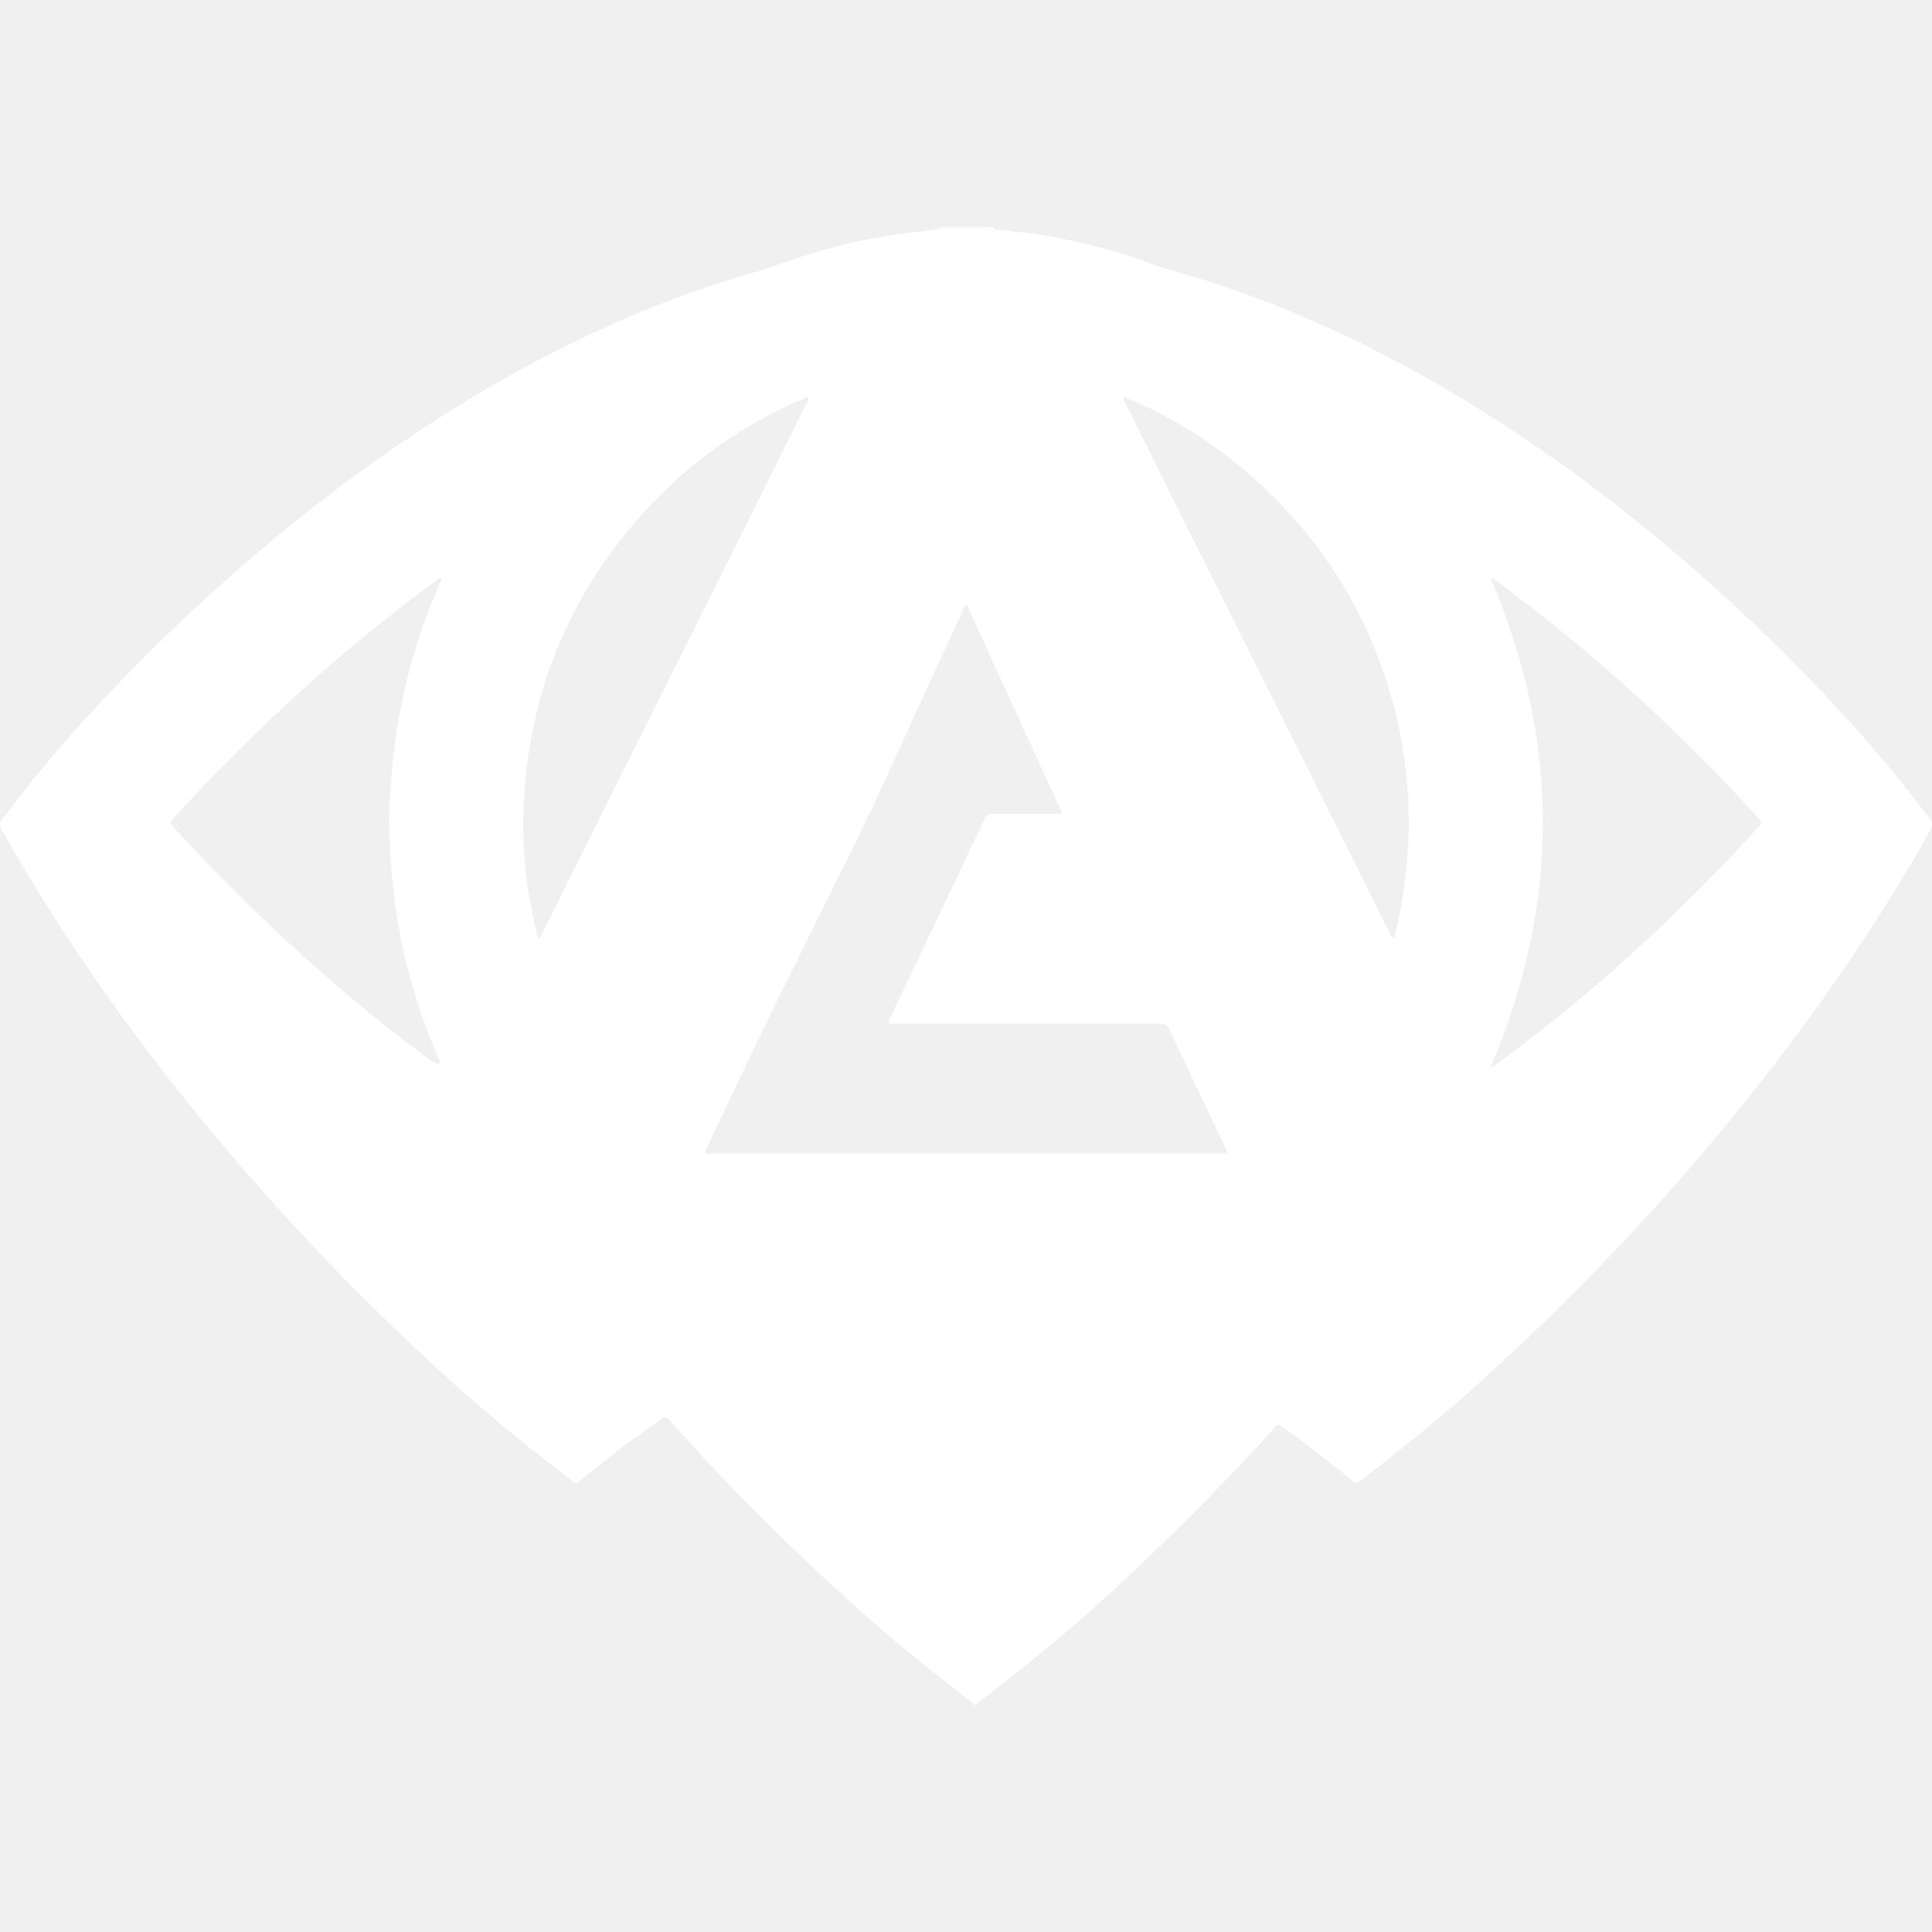
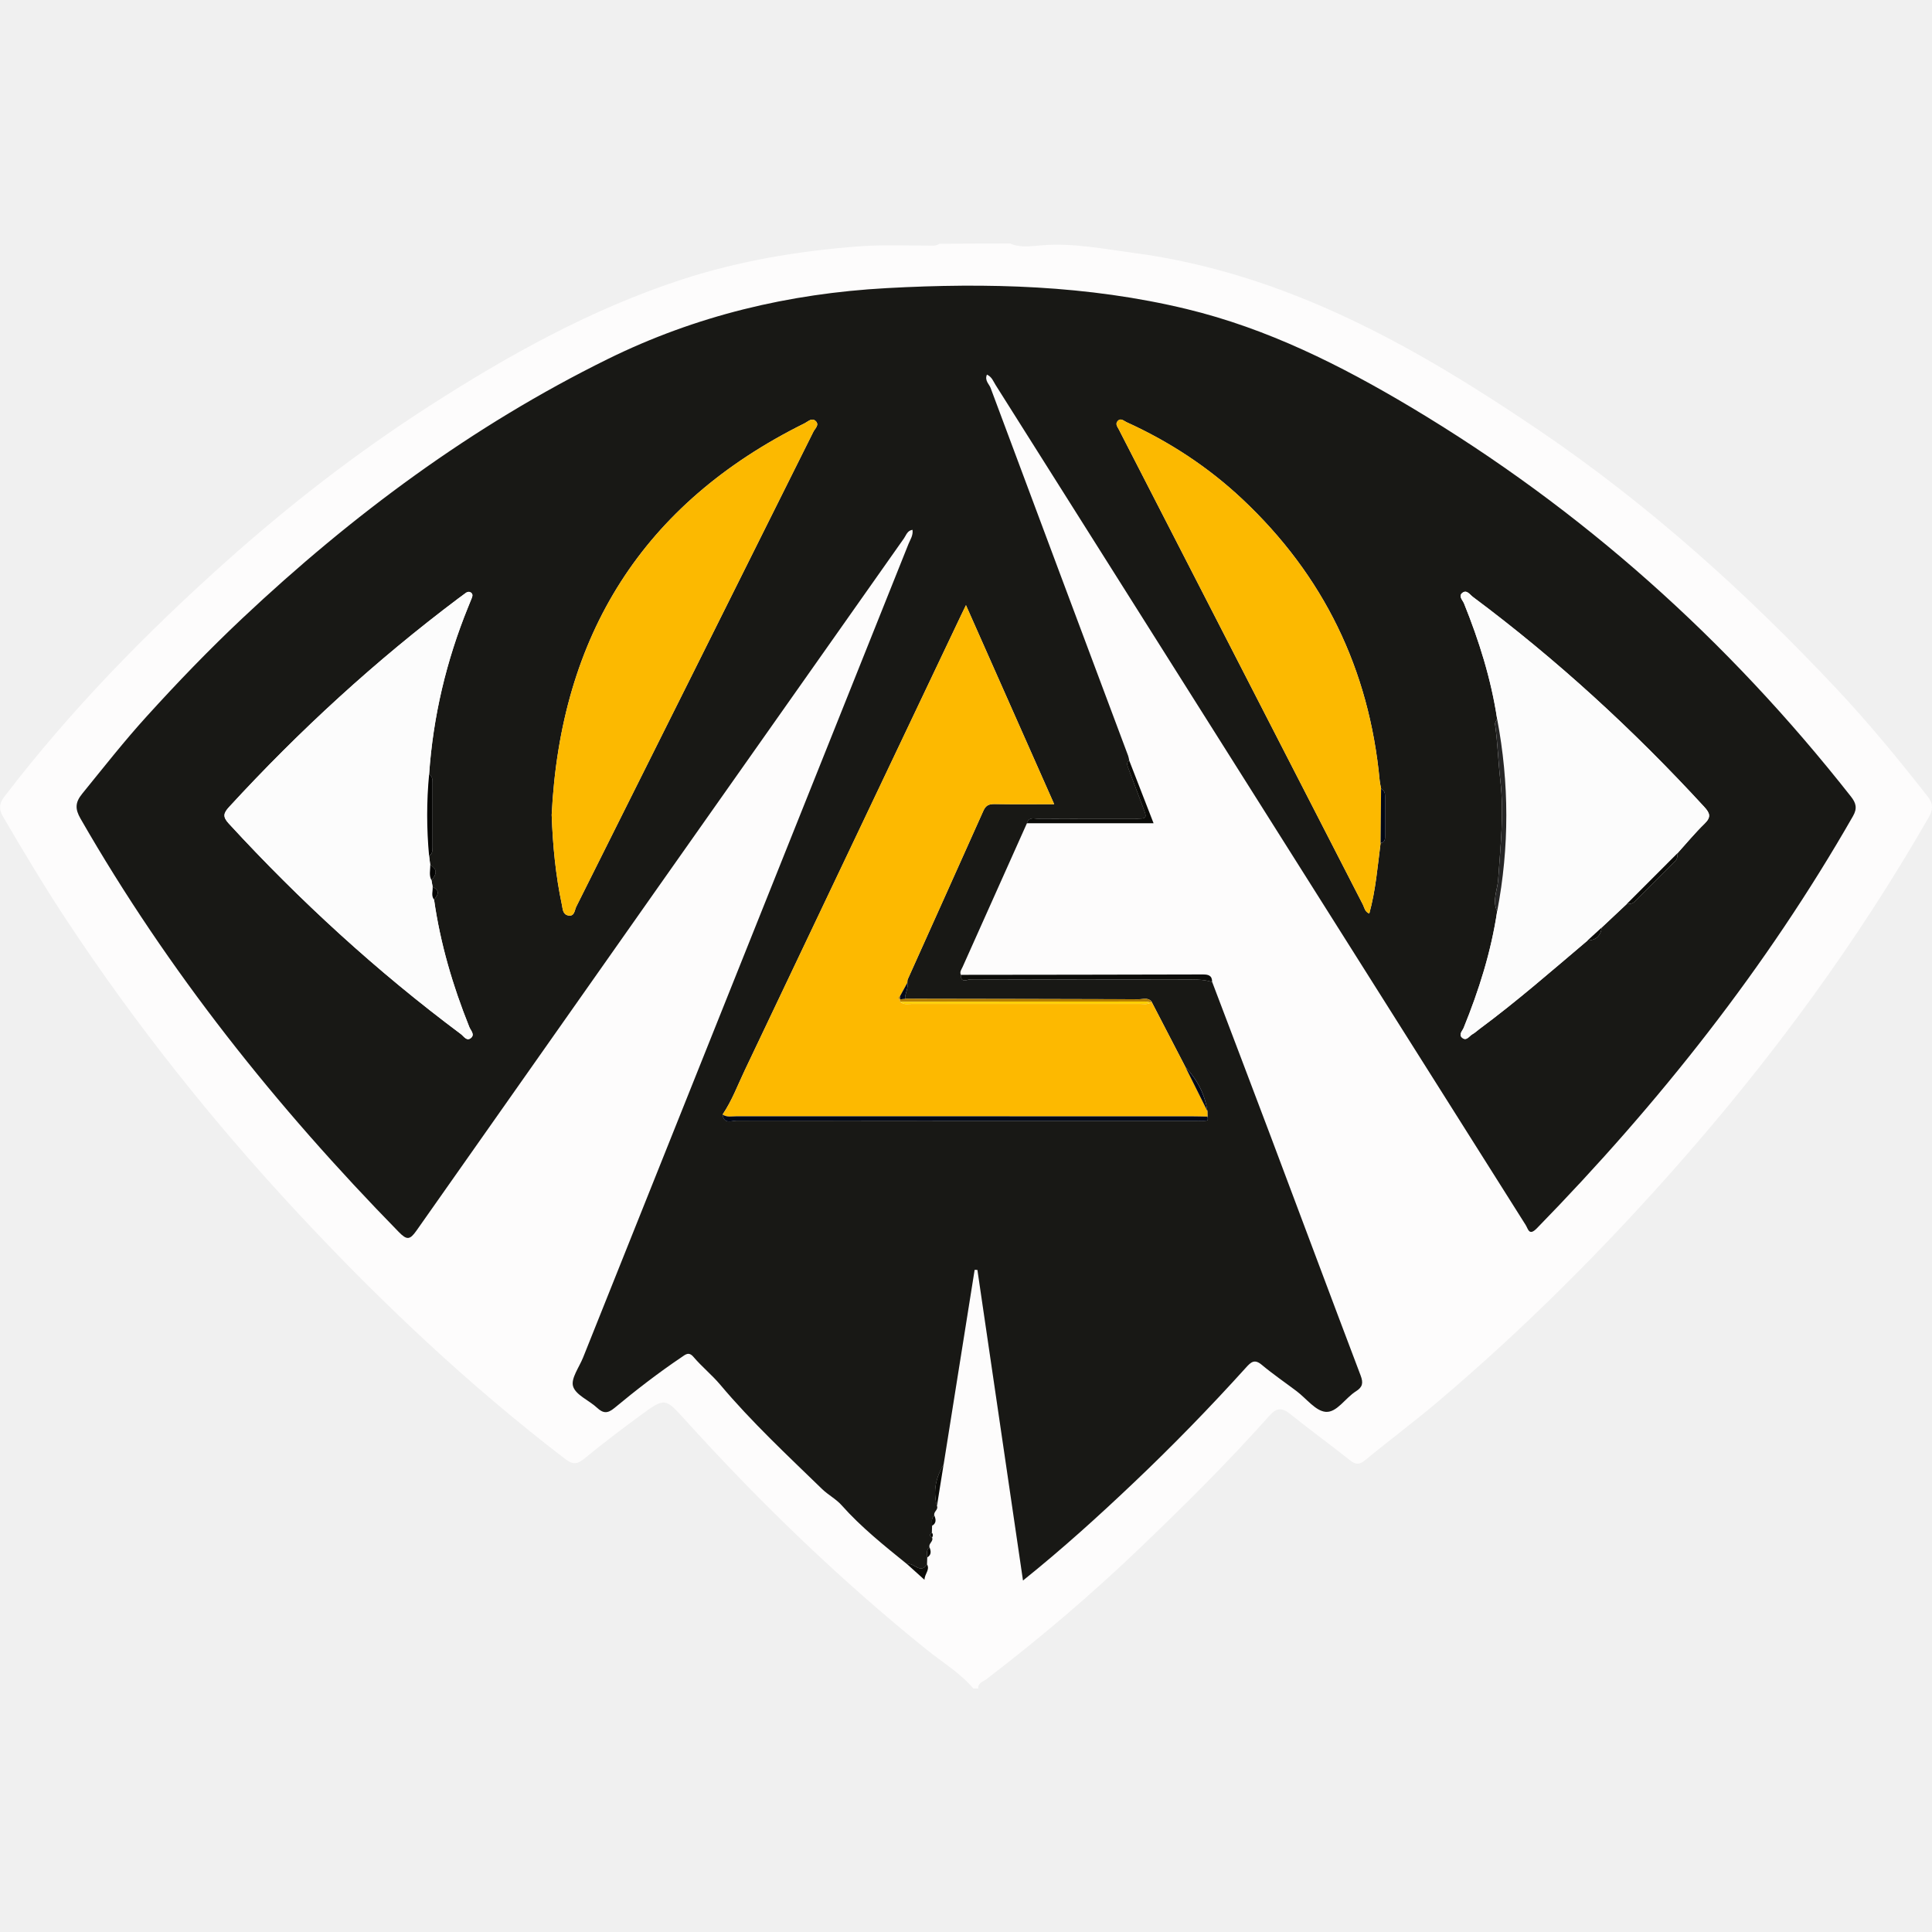
- <svg xmlns="http://www.w3.org/2000/svg" version="1.1" id="Layer_1" x="0px" y="0px" width="64px" height="64px" viewBox="0 0 64 64" enable-background="new 0 0 64 64" xml:space="preserve">
+ <svg xmlns="http://www.w3.org/2000/svg" version="1.1" id="Camada_1" x="0px" y="0px" width="64px" height="64px" viewBox="0 0 64 64" enable-background="new 0 0 64 64" xml:space="preserve">
  <g>
    <g>
-       <path fill="#FFFFFF" d="M32.348,56.475c-0.029,0-0.058,0-0.086,0c0.002-0.045-0.038-0.057-0.064-0.078    c-0.253-0.201-0.507-0.403-0.762-0.601c-0.967-0.748-1.913-1.523-2.827-2.336c-0.827-0.737-1.638-1.491-2.436-2.259    c-1.042-1.003-2.052-2.037-3.035-3.097c-0.333-0.358-0.66-0.721-0.987-1.085c-0.07-0.077-0.125-0.096-0.216-0.028    c-0.438,0.327-0.901,0.618-1.331,0.957c-0.475,0.374-0.952,0.744-1.423,1.122c-0.083,0.067-0.133,0.071-0.218,0.001    c-0.237-0.198-0.483-0.386-0.728-0.574c-2.083-1.594-4.018-3.355-5.887-5.192c-1.042-1.024-2.048-2.081-3.031-3.161    c-1.497-1.644-2.922-3.349-4.271-5.117c-1.231-1.613-2.392-3.275-3.472-4.993c-0.524-0.834-1.027-1.68-1.513-2.537    c-0.081-0.142-0.083-0.261,0.026-0.39c0.158-0.186,0.307-0.381,0.455-0.575c1.167-1.53,2.46-2.948,3.802-4.324    c1.045-1.071,2.134-2.097,3.255-3.089c1.822-1.614,3.732-3.115,5.746-4.483c1.858-1.262,3.79-2.398,5.814-3.376    c1.685-0.814,3.416-1.51,5.206-2.059c0.412-0.126,0.833-0.227,1.237-0.373c0.941-0.341,1.893-0.637,2.872-0.845    c0.584-0.124,1.172-0.222,1.764-0.293c0.299-0.036,0.602-0.046,0.894-0.128c0.592,0.003,1.183,0.005,1.775,0.008    c0.098,0.046,0.201,0.053,0.306,0.042c0.092,0.016,0.183,0.037,0.276,0.046c0.53,0.049,1.056,0.129,1.577,0.229    c1.024,0.196,2.029,0.464,3.009,0.825c0.195,0.072,0.391,0.145,0.591,0.201c1.656,0.46,3.271,1.035,4.843,1.728    c0.453,0.2,0.902,0.409,1.353,0.613c0.05,0.044,0.108,0.073,0.175,0.08c0.266,0.14,0.531,0.282,0.799,0.42    c1.831,0.942,3.583,2.014,5.272,3.189c0.377,0.262,0.753,0.525,1.13,0.788c0.033,0.05,0.079,0.081,0.134,0.102    c0.061,0.066,0.131,0.119,0.213,0.156c0.032,0.05,0.078,0.082,0.132,0.103c0.061,0.066,0.131,0.12,0.213,0.156    c0.032,0.05,0.078,0.082,0.132,0.103c0.005,0.021,0.019,0.03,0.04,0.027c0.032,0.05,0.079,0.081,0.132,0.105    c0.15,0.121,0.3,0.242,0.451,0.363c0.469,0.375,0.939,0.75,1.409,1.125c0.029,0.051,0.074,0.083,0.126,0.109    c0.036,0.046,0.075,0.088,0.132,0.109c0.032,0.053,0.079,0.088,0.134,0.114c0.049,0.057,0.099,0.111,0.169,0.143    c0.043,0.065,0.101,0.113,0.17,0.147c0.035,0.049,0.076,0.09,0.133,0.113c0.032,0.053,0.077,0.09,0.132,0.116    c0.063,0.071,0.128,0.14,0.213,0.186c0.046,0.067,0.105,0.12,0.176,0.159c0.062,0.072,0.128,0.139,0.213,0.185    c0.046,0.067,0.106,0.119,0.176,0.159c0.078,0.085,0.155,0.172,0.257,0.231c0.071,0.094,0.155,0.173,0.254,0.237    c0.083,0.084,0.156,0.178,0.26,0.239c0.125,0.132,0.248,0.265,0.395,0.373c0.185,0.178,0.351,0.376,0.556,0.532    c0.432,0.433,0.865,0.866,1.297,1.299c0.158,0.203,0.355,0.37,0.532,0.555c0.095,0.132,0.214,0.241,0.332,0.351    c0.059,0.101,0.148,0.175,0.231,0.254c0.066,0.102,0.151,0.187,0.245,0.263c0.06,0.099,0.144,0.178,0.228,0.255    c0.03,0.059,0.074,0.107,0.129,0.143c0.047,0.082,0.112,0.149,0.185,0.209c0.049,0.085,0.113,0.156,0.191,0.215    c0.022,0.056,0.064,0.095,0.11,0.13c0.037,0.068,0.084,0.128,0.149,0.172c0.018,0.054,0.057,0.091,0.101,0.123    c0.039,0.072,0.091,0.132,0.157,0.18c0.009,0.041,0.036,0.067,0.072,0.085c0.033,0.07,0.08,0.13,0.143,0.176    c0.006,0.036,0.029,0.059,0.059,0.077c0.025,0.056,0.064,0.101,0.115,0.135c0.007,0.041,0.035,0.066,0.068,0.088    c0.022,0.054,0.053,0.101,0.104,0.132c0.006,0.036,0.029,0.059,0.058,0.077c0.025,0.057,0.063,0.103,0.115,0.138    c0.049,0.098,0.12,0.181,0.198,0.257c0.023,0.053,0.053,0.1,0.105,0.13c0.12,0.197,0.274,0.368,0.416,0.548    c0.087,0.111,0.09,0.222,0.038,0.342c-0.026,0.059-0.062,0.113-0.094,0.17c-0.623,1.101-1.282,2.181-1.973,3.241    c-1.305,2.001-2.716,3.926-4.216,5.785c-1.622,2.011-3.346,3.931-5.153,5.778c-0.478,0.488-0.963,0.969-1.457,1.442    c-0.638,0.613-1.285,1.215-1.937,1.813c-1.305,1.197-2.696,2.29-4.086,3.384c-0.075,0.059-0.131,0.077-0.204,0.009    c-0.037-0.034-0.079-0.063-0.118-0.094c-0.751-0.579-1.479-1.191-2.269-1.719c-0.131-0.088-0.129-0.091-0.226,0.014    c-0.582,0.637-1.167,1.271-1.767,1.891c-1.231,1.271-2.495,2.508-3.802,3.701c-1.334,1.218-2.736,2.354-4.166,3.457    C32.443,56.373,32.377,56.405,32.348,56.475z M40.66,38.207c-0.066-0.207-0.163-0.381-0.247-0.56    c-0.558-1.182-1.123-2.361-1.676-3.546c-0.07-0.149-0.153-0.193-0.31-0.193c-2.942,0.004-5.884,0.003-8.827,0.002    c-0.053,0-0.113,0.023-0.161-0.024c-0.004-0.072,0.032-0.127,0.059-0.184c0.35-0.74,0.702-1.48,1.053-2.22    c0.687-1.447,1.378-2.893,2.057-4.344c0.067-0.144,0.146-0.183,0.292-0.182c0.676,0.006,1.352,0.004,2.029,0.002    c0.076,0,0.156,0.02,0.252-0.035c-1.051-2.294-2.102-4.587-3.158-6.892c-0.092,0.063-0.11,0.151-0.145,0.226    c-0.579,1.26-1.155,2.521-1.734,3.781c-0.639,1.391-1.263,2.788-1.945,4.158c-0.717,1.441-1.422,2.888-2.145,4.326    c-0.92,1.83-1.772,3.692-2.658,5.538c-0.021,0.044-0.055,0.086-0.025,0.147C29.126,38.207,34.884,38.207,40.66,38.207z     M49.375,35.359c0.1-0.014,0.15-0.068,0.206-0.109c0.967-0.712,1.912-1.453,2.832-2.224c1.578-1.322,3.074-2.732,4.51-4.206    c0.452-0.463,0.886-0.944,1.325-1.418c0.137-0.148,0.137-0.154,0.008-0.294c-0.44-0.474-0.873-0.955-1.327-1.417    c-0.882-0.898-1.776-1.783-2.708-2.63c-1.497-1.36-3.053-2.646-4.685-3.841c-0.042-0.031-0.081-0.075-0.156-0.063    C51.687,24.558,51.684,29.948,49.375,35.359z M14.569,35.253c0.02-0.067-0.007-0.104-0.023-0.142    c-0.783-1.797-1.292-3.667-1.516-5.616c-0.068-0.593-0.1-1.189-0.129-1.784c-0.021-0.429-0.008-0.861,0.019-1.292    c0.044-0.711,0.098-1.419,0.205-2.123c0.121-0.797,0.288-1.583,0.506-2.358c0.251-0.894,0.565-1.765,0.938-2.615    c0.024-0.054,0.068-0.106,0.033-0.172c-0.023,0.006-0.039,0.007-0.05,0.014c-0.048,0.032-0.096,0.064-0.142,0.098    c-2.184,1.602-4.234,3.362-6.168,5.257c-0.55,0.539-1.096,1.081-1.622,1.643c-0.3,0.32-0.594,0.645-0.894,0.965    c-0.076,0.081-0.099,0.154-0.006,0.236c0.027,0.024,0.047,0.054,0.072,0.081c1.063,1.163,2.167,2.285,3.315,3.365    c1.169,1.1,2.379,2.151,3.634,3.15c0.455,0.363,0.921,0.714,1.384,1.066C14.255,35.125,14.386,35.228,14.569,35.253z     M17.829,31.086c0.104-0.053,0.118-0.136,0.151-0.203c0.384-0.772,0.765-1.546,1.15-2.317c1.593-3.19,3.189-6.378,4.782-9.568    c0.938-1.878,1.872-3.757,2.806-5.636c0.03-0.059,0.091-0.116,0.045-0.217c-2.092,0.873-3.905,2.14-5.422,3.813    c-2.457,2.71-3.788,5.902-3.988,9.555C17.269,28.056,17.433,29.578,17.829,31.086z M37.223,13.14    c-0.016,0.103,0.028,0.154,0.055,0.209c0.495,0.998,0.988,1.996,1.486,2.993c2.004,4.01,4.01,8.019,6.013,12.029    c0.421,0.842,0.836,1.687,1.255,2.529c0.032,0.064,0.046,0.15,0.153,0.183c0.654-2.656,0.655-5.293-0.075-7.917    c-0.806-2.895-2.352-5.337-4.592-7.337C40.247,14.693,38.821,13.795,37.223,13.14z" />
-       <path fill="#FFFFFF" d="M31.13,7.562c0.001-0.013,0.004-0.025,0.009-0.037c0.59,0,1.18,0,1.77,0    c-0.001,0.015-0.003,0.03-0.004,0.045C32.314,7.567,31.722,7.565,31.13,7.562z" />
+       <path fill="#FDFCFC" d="M33.458,8.065c0.349,0.154,0.72,0.086,1.071,0.059c1.03-0.079,2.031,0.122,3.039,0.256    c5.028,0.672,9.303,3.087,13.404,5.867c3.63,2.461,6.872,5.38,9.87,8.574c1.067,1.137,2.057,2.34,3.018,3.568    c0.187,0.239,0.177,0.433,0.029,0.69c-2.354,4.103-5.133,7.897-8.255,11.447c-2.489,2.83-5.147,5.49-8.024,7.925    c-0.779,0.659-1.599,1.268-2.386,1.918c-0.2,0.165-0.324,0.148-0.514-0.003c-0.652-0.518-1.325-1.008-1.975-1.529    c-0.276-0.221-0.449-0.204-0.691,0.068c-1.378,1.547-2.849,3.004-4.346,4.435c-1.594,1.523-3.273,2.948-5.025,4.288    c-0.105,0.081-0.28,0.116-0.268,0.305c-0.054,0-0.108,0-0.161,0c-0.446-0.52-1.033-0.872-1.558-1.295    c-2.863-2.308-5.499-4.854-7.966-7.576c-0.688-0.759-0.682-0.779-1.505-0.176c-0.628,0.46-1.248,0.932-1.85,1.426    c-0.238,0.195-0.385,0.217-0.645,0.017c-3.199-2.452-6.116-5.206-8.859-8.152c-2.807-3.015-5.361-6.227-7.634-9.663    c-0.748-1.131-1.444-2.294-2.128-3.464c-0.145-0.247-0.127-0.433,0.043-0.655c2.171-2.84,4.656-5.386,7.315-7.765    c2.115-1.893,4.354-3.629,6.742-5.165c2.637-1.697,5.368-3.216,8.363-4.197c1.908-0.625,3.873-0.952,5.874-1.106    c0.767-0.059,1.527-0.024,2.29-0.028c0.132-0.001,0.27,0.033,0.389-0.059C31.896,8.072,32.677,8.069,33.458,8.065z M30.876,50.932    c0.036-0.056,0.037-0.11-0.007-0.162c0.003-0.076,0.005-0.152,0.008-0.229c0.145-0.086,0.13-0.207,0.074-0.337    c-0.04-0.126,0.142-0.192,0.087-0.321c0.073-0.458,0.146-0.915,0.22-1.373c0.342-2.149,0.685-4.298,1.027-6.447    c0.031,0.001,0.061,0.002,0.092,0.003c0.501,3.412,1.002,6.824,1.51,10.288c1.313-1.052,2.503-2.134,3.671-3.242    c1.289-1.223,2.527-2.495,3.717-3.813c0.162-0.18,0.28-0.291,0.519-0.092c0.371,0.309,0.771,0.584,1.157,0.875    c0.322,0.242,0.628,0.659,0.965,0.685c0.369,0.029,0.65-0.462,1.001-0.681c0.222-0.138,0.247-0.278,0.154-0.524    c-1-2.636-1.984-5.277-2.977-7.916c-0.643-1.708-1.293-3.412-1.94-5.118c0.001-0.218-0.125-0.25-0.316-0.249    c-2.67,0.008-5.34,0.01-8.009,0.013c-0.048-0.102,0.02-0.18,0.057-0.262c0.71-1.587,1.421-3.174,2.131-4.761    c1.382,0,2.763,0,4.198,0c-0.288-0.742-0.549-1.413-0.809-2.083c-0.012-0.051-0.018-0.105-0.036-0.154    c-1.519-4.06-3.041-8.12-4.555-12.182c-0.049-0.131-0.207-0.244-0.122-0.443c0.166,0.076,0.212,0.224,0.287,0.343    c2.687,4.256,5.373,8.514,8.059,12.771c3.166,5.018,6.332,10.036,9.499,15.053c0.089,0.14,0.113,0.379,0.374,0.111    c4.035-4.134,7.597-8.629,10.471-13.653c0.147-0.257,0.102-0.431-0.069-0.648c-4.076-5.182-8.908-9.513-14.571-12.894    c-2.336-1.394-4.759-2.61-7.435-3.255c-3.279-0.791-6.598-0.876-9.943-0.692c-3.233,0.178-6.314,0.912-9.231,2.349    c-4.497,2.215-8.466,5.164-12.103,8.586c-1.102,1.036-2.149,2.125-3.166,3.245c-0.751,0.827-1.439,1.705-2.143,2.57    c-0.236,0.29-0.236,0.506-0.055,0.822c2.894,5.045,6.486,9.55,10.546,13.697c0.265,0.27,0.365,0.262,0.583-0.048    c5.375-7.649,10.76-15.29,16.147-22.93c0.073-0.104,0.11-0.261,0.285-0.285c0.026,0.187-0.075,0.324-0.133,0.469    c-3.592,8.984-7.186,17.966-10.779,26.949c-0.129,0.322-0.412,0.698-0.331,0.957c0.09,0.289,0.527,0.461,0.791,0.706    c0.204,0.19,0.35,0.198,0.576,0.011c0.714-0.591,1.447-1.16,2.217-1.679c0.136-0.092,0.245-0.2,0.404-0.014    c0.276,0.323,0.615,0.597,0.884,0.918c1.041,1.238,2.22,2.336,3.377,3.459c0.2,0.194,0.461,0.329,0.645,0.535    c0.651,0.734,1.414,1.341,2.172,1.955c0.18,0.162,0.361,0.325,0.574,0.517c0.003-0.206,0.189-0.328,0.083-0.513    c0.003-0.076,0.005-0.153,0.008-0.229c0.144-0.086,0.127-0.207,0.074-0.337C30.751,51.129,30.93,51.062,30.876,50.932z" />
+       <path fill="#181815" d="M31.038,49.884c0.055,0.13-0.127,0.196-0.087,0.321c-0.118,0.092-0.07,0.22-0.074,0.337    c-0.003,0.076-0.005,0.152-0.008,0.229c-0.084,0.058-0.076,0.111,0.007,0.162c0.054,0.129-0.125,0.196-0.086,0.322    c-0.118,0.092-0.07,0.22-0.074,0.337c-0.003,0.076-0.005,0.153-0.008,0.229c-0.221,0.345-0.437-0.077-0.657-0.004    c-0.757-0.614-1.52-1.221-2.172-1.955c-0.183-0.206-0.445-0.341-0.645-0.535c-1.156-1.122-2.336-2.221-3.377-3.459    c-0.27-0.32-0.608-0.594-0.884-0.918c-0.159-0.187-0.268-0.078-0.404,0.014c-0.77,0.519-1.503,1.087-2.217,1.679    c-0.226,0.187-0.372,0.179-0.576-0.011c-0.264-0.246-0.701-0.418-0.791-0.706c-0.081-0.259,0.202-0.635,0.331-0.957    c3.593-8.983,7.187-17.966,10.779-26.949c0.058-0.145,0.159-0.281,0.133-0.469c-0.175,0.024-0.211,0.182-0.285,0.285    c-5.387,7.64-10.772,15.282-16.147,22.93c-0.218,0.31-0.318,0.318-0.583,0.048c-4.06-4.147-7.652-8.652-10.546-13.697    c-0.181-0.316-0.181-0.532,0.055-0.822c0.704-0.866,1.392-1.744,2.143-2.57c1.016-1.12,2.064-2.208,3.166-3.245    c3.637-3.422,7.606-6.37,12.103-8.586c2.917-1.437,5.998-2.171,9.231-2.349c3.344-0.184,6.663-0.099,9.943,0.692    c2.676,0.646,5.099,1.861,7.435,3.255c5.664,3.381,10.496,7.712,14.571,12.894c0.171,0.217,0.216,0.391,0.069,0.648    c-2.874,5.025-6.436,9.519-10.471,13.653c-0.261,0.268-0.286,0.029-0.374-0.111c-3.167-5.017-6.333-10.035-9.499-15.053    c-2.686-4.257-5.372-8.515-8.059-12.771c-0.075-0.119-0.121-0.267-0.287-0.343c-0.084,0.199,0.074,0.312,0.122,0.443    c1.514,4.062,3.035,8.122,4.555,12.182c0.018,0.049,0.025,0.102,0.036,0.154c-0.097,0.073-0.067,0.157-0.031,0.251    c0.162,0.425,0.317,0.852,0.48,1.276c0.155,0.405,0.158,0.406-0.292,0.407c-1.046,0.001-2.093-0.003-3.139,0.004    c-0.144,0.001-0.337-0.085-0.406,0.145c-0.711,1.587-1.421,3.174-2.131,4.761c-0.037,0.082-0.104,0.161-0.057,0.262    c-0.005,0.289,0.22,0.148,0.325,0.148c2.442,0.01,4.885,0.009,7.327,0.005c0.23,0,0.454,0.014,0.673,0.083    c0.647,1.706,1.297,3.411,1.94,5.118c0.993,2.638,1.977,5.28,2.977,7.916c0.093,0.246,0.068,0.385-0.154,0.524    c-0.351,0.219-0.632,0.71-1.001,0.681c-0.337-0.026-0.643-0.443-0.965-0.685c-0.386-0.291-0.786-0.565-1.157-0.875    c-0.239-0.199-0.356-0.088-0.519,0.092c-1.191,1.318-2.429,2.59-3.717,3.813c-1.167,1.108-2.358,2.189-3.671,3.242    c-0.509-3.464-1.009-6.876-1.51-10.288c-0.031-0.001-0.061-0.002-0.092-0.003c-0.342,2.149-0.685,4.298-1.027,6.447    C31.006,48.94,30.9,49.392,31.038,49.884z M29.983,33.085c-0.01-0.181,0.117-0.342,0.073-0.528    c0.004-0.039-0.001-0.083,0.015-0.118c0.835-1.861,1.674-3.721,2.506-5.584c0.079-0.177,0.186-0.223,0.371-0.22    c0.641,0.011,1.282,0.004,1.973,0.004c-0.979-2.209-1.937-4.371-2.922-6.592c-0.073,0.149-0.113,0.23-0.152,0.312    c-2.391,5.031-4.78,10.064-7.175,15.093c-0.235,0.493-0.425,1.01-0.735,1.467c0.04,0.335,0.303,0.204,0.472,0.204    c5.079,0.007,10.159,0.006,15.238,0.005c0.107,0,0.217,0.01,0.322-0.007c0.066-0.011,0.043-0.082,0.031-0.133    c-0.001-0.061-0.002-0.123-0.003-0.184c-0.086-0.561-0.336-1.041-0.724-1.45c-0.378-0.73-0.756-1.459-1.135-2.189    c-0.122-0.129-0.279-0.063-0.418-0.064C35.14,33.093,32.561,33.09,29.983,33.085z M45.75,26.125    c-0.016-0.091-0.038-0.182-0.047-0.274c-0.344-3.675-1.854-6.782-4.543-9.311c-1.135-1.068-2.425-1.911-3.844-2.556    c-0.087-0.04-0.188-0.149-0.29-0.039c-0.095,0.103-0.003,0.199,0.043,0.292c0.024,0.048,0.048,0.096,0.073,0.144    c2.668,5.196,5.336,10.392,8.006,15.587c0.051,0.099,0.06,0.234,0.212,0.295c0.211-0.772,0.274-1.557,0.374-2.335    c0.144-0.023,0.15-0.13,0.149-0.242c-0.001-0.43-0.001-0.86,0-1.29C45.884,26.282,45.863,26.181,45.75,26.125z M52.587,31.158    c0.28-0.01,0.438-0.152,0.471-0.432c0.276-0.259,0.551-0.518,0.827-0.777c0.093-0.005,0.187-0.004,0.26-0.077    c0.45-0.45,0.901-0.901,1.351-1.351c0.073-0.073,0.072-0.167,0.076-0.26c0.297-0.328,0.58-0.671,0.896-0.979    c0.218-0.212,0.182-0.342-0.011-0.552c-2.344-2.552-4.887-4.884-7.665-6.957c-0.099-0.074-0.198-0.242-0.341-0.141    c-0.155,0.111,0.002,0.248,0.046,0.356c0.499,1.237,0.897,2.502,1.097,3.824c-0.024,0.06-0.076,0.124-0.069,0.179    c0.088,0.621,0.105,1.25,0.176,1.87c0.126,1.101,0.001,2.183-0.072,3.274c-0.023,0.346-0.207,0.698-0.034,1.052    c-0.2,1.336-0.603,2.613-1.11,3.861c-0.04,0.099-0.175,0.22-0.051,0.326c0.146,0.125,0.235-0.056,0.342-0.115    c0.082-0.045,0.15-0.112,0.226-0.168C50.244,33.173,51.407,32.156,52.587,31.158z M14.214,28.348    c0.114-0.063,0.113-0.172,0.113-0.28c0-0.711,0-1.422,0-2.133c0-0.108,0.002-0.218-0.113-0.28c0.131-1.919,0.57-3.767,1.294-5.548    c0.035-0.087,0.071-0.174,0.106-0.261c0.03-0.076,0.068-0.161-0.017-0.218c-0.079-0.052-0.151-0.002-0.217,0.05    c-0.063,0.05-0.13,0.095-0.194,0.143c-2.749,2.065-5.271,4.379-7.596,6.91c-0.192,0.209-0.218,0.327-0.011,0.552    c2.352,2.558,4.903,4.895,7.689,6.974c0.095,0.071,0.192,0.249,0.335,0.126c0.133-0.115-0.011-0.247-0.057-0.362    c-0.548-1.364-0.961-2.764-1.168-4.221c0.139-0.156,0.204-0.304-0.046-0.417c-0.013-0.075-0.026-0.151-0.04-0.226    c0.163-0.181,0.218-0.353-0.04-0.5C14.239,28.553,14.226,28.451,14.214,28.348z M18.275,26.995    c0.036,1.011,0.13,1.999,0.338,2.975c0.03,0.141,0.027,0.32,0.208,0.356c0.215,0.043,0.21-0.173,0.267-0.287    c2.623-5.244,5.242-10.49,7.857-15.738c0.053-0.107,0.209-0.227,0.073-0.355c-0.127-0.119-0.253,0.021-0.362,0.075    C21.28,16.683,18.568,21.06,18.275,26.995z" />
+       <path fill="#0B0B08" d="M40.153,32.529c-0.219-0.069-0.443-0.083-0.673-0.083c-2.442,0.004-4.885,0.004-7.327-0.005    c-0.106,0-0.33,0.141-0.325-0.148c2.67-0.003,5.34-0.005,8.009-0.013C40.028,32.279,40.154,32.311,40.153,32.529z" />
+       <path fill="#0B0B08" d="M34.016,27.27c0.069-0.23,0.262-0.144,0.406-0.145c1.046-0.007,2.093-0.003,3.139-0.004    c0.45-0.001,0.447-0.002,0.292-0.407c-0.163-0.424-0.318-0.852-0.48-1.276c-0.036-0.093-0.066-0.178,0.031-0.251    c0.26,0.67,0.521,1.341,0.809,2.083C36.78,27.27,35.398,27.27,34.016,27.27z" />
+       <path fill="#0B0B08" d="M31.038,49.884c-0.139-0.492-0.033-0.944,0.22-1.373C31.185,48.968,31.112,49.426,31.038,49.884z" />
+       <path fill="#0B0B08" d="M30.051,51.816c0.219-0.073,0.436,0.349,0.657,0.004c0.106,0.185-0.079,0.307-0.083,0.513    C30.412,52.141,30.231,51.979,30.051,51.816z" />
+       <path fill="#0B0B08" d="M30.877,50.542c0.004-0.117-0.044-0.245,0.074-0.337C31.007,50.335,31.022,50.456,30.877,50.542z" />
+       <path fill="#0B0B08" d="M30.716,51.591c0.004-0.117-0.044-0.245,0.074-0.337C30.843,51.384,30.86,51.505,30.716,51.591z" />
+       <path fill="#0B0B08" d="M30.876,50.932c-0.083-0.051-0.091-0.104-0.007-0.162C30.913,50.823,30.912,50.877,30.876,50.932z" />
+       <path fill="#FDB900" d="M38.137,33.166c0.378,0.73,0.756,1.459,1.135,2.189c0.241,0.483,0.483,0.967,0.724,1.45    c0.001,0.061,0.002,0.123,0.003,0.184c-0.174-0.003-0.349-0.009-0.523-0.009c-5.023,0-10.046,0-15.069-0.002    c-0.157,0-0.324,0.045-0.47-0.058c0.31-0.456,0.5-0.973,0.735-1.467c2.394-5.03,4.784-10.062,7.175-15.093    c0.039-0.082,0.08-0.163,0.152-0.312c0.985,2.221,1.943,4.383,2.922,6.592c-0.691,0-1.332,0.007-1.973-0.004    c-0.185-0.003-0.292,0.043-0.371,0.22c-0.831,1.863-1.67,3.723-2.506,5.584c-0.015,0.034-0.01,0.078-0.015,0.118    c-0.082,0.151-0.165,0.301-0.247,0.452c-0.056,0.032-0.07,0.063,0.003,0.091l0.006,0.005c-0.005,0.027-0.003,0.053,0.006,0.079    c0.111,0.111,0.253,0.07,0.382,0.071c2.522,0.002,5.044,0.002,7.566,0c0.118,0,0.243,0.031,0.351-0.047    C38.137,33.197,38.141,33.183,38.137,33.166z" />
+       <path fill="#FCFCFC" d="M14.293,29.156c0.013,0.075,0.026,0.151,0.04,0.226c0.012,0.139-0.057,0.288,0.046,0.417    c0.207,1.458,0.621,2.858,1.168,4.221c0.046,0.115,0.19,0.247,0.057,0.362c-0.143,0.123-0.24-0.056-0.335-0.126    c-2.786-2.079-5.337-4.416-7.689-6.974c-0.207-0.225-0.181-0.343,0.011-0.552c2.326-2.531,4.848-4.844,7.596-6.91    c0.064-0.048,0.131-0.093,0.194-0.143c0.066-0.052,0.138-0.102,0.217-0.05c0.086,0.057,0.047,0.142,0.017,0.218    c-0.035,0.087-0.071,0.174-0.106,0.261c-0.725,1.781-1.163,3.629-1.294,5.548c-0.085,0.898-0.084,1.796-0.001,2.694    c0.013,0.103,0.026,0.205,0.039,0.308C14.256,28.823,14.204,28.995,14.293,29.156z" />
+       <path fill="#FCFCFC" d="M49.594,23.813c-0.2-1.322-0.598-2.587-1.097-3.824c-0.044-0.109-0.201-0.246-0.046-0.356    c0.142-0.101,0.242,0.067,0.341,0.141c2.778,2.073,5.321,4.405,7.665,6.957c0.192,0.209,0.229,0.339,0.011,0.552    c-0.317,0.308-0.599,0.651-0.896,0.979c-0.562,0.563-1.125,1.125-1.687,1.688c-0.276,0.259-0.551,0.518-0.827,0.777    c-0.157,0.144-0.314,0.288-0.471,0.432c-1.179,0.997-2.342,2.015-3.585,2.935c-0.076,0.056-0.144,0.124-0.226,0.168    c-0.107,0.058-0.195,0.24-0.342,0.115c-0.124-0.106,0.011-0.227,0.051-0.326c0.508-1.248,0.911-2.525,1.11-3.861    C50.002,28.063,49.998,25.938,49.594,23.813z" />
+       <path fill="#FCB900" d="M18.275,26.995c0.293-5.934,3.005-10.312,8.381-12.974c0.109-0.054,0.236-0.194,0.362-0.075    c0.136,0.128-0.02,0.248-0.073,0.355c-2.615,5.248-5.234,10.494-7.857,15.738c-0.057,0.114-0.052,0.33-0.267,0.287    c-0.181-0.036-0.178-0.216-0.208-0.356C18.406,28.994,18.311,28.006,18.275,26.995z" />
+       <path fill="#FCB900" d="M45.734,27.927c-0.1,0.778-0.163,1.563-0.374,2.335c-0.152-0.06-0.161-0.195-0.212-0.295    c-2.67-5.195-5.338-10.391-8.006-15.587c-0.025-0.048-0.049-0.096-0.073-0.144c-0.046-0.093-0.138-0.189-0.043-0.292    c0.102-0.11,0.203,0,0.29,0.039c1.419,0.644,2.708,1.487,3.844,2.556c2.688,2.529,4.198,5.637,4.543,9.311    c0.009,0.092,0.031,0.183,0.047,0.274C45.745,26.726,45.74,27.327,45.734,27.927z" />
+       <path fill="#010717" d="M23.936,36.92c0.146,0.102,0.313,0.057,0.47,0.058c5.023,0.002,10.046,0.002,15.069,0.002    c0.174,0,0.349,0.006,0.523,0.009c0.012,0.051,0.035,0.122-0.031,0.133c-0.105,0.017-0.214,0.007-0.322,0.007    c-5.079,0-10.159,0.001-15.238-0.005C24.239,37.124,23.976,37.255,23.936,36.92z" />
+       <path fill="#262626" d="M49.594,23.813c0.404,2.125,0.408,4.25,0.002,6.375c-0.173-0.354,0.011-0.706,0.034-1.052    c0.073-1.091,0.198-2.173,0.072-3.274c-0.071-0.62-0.088-1.249-0.176-1.87C49.518,23.937,49.57,23.873,49.594,23.813z" />
+       <path fill="#B67F00" d="M29.823,33.183c-0.009-0.026-0.011-0.052-0.006-0.079c0.055-0.007,0.11-0.013,0.165-0.02    c2.579,0.005,5.157,0.008,7.736,0.018c0.139,0.001,0.296-0.065,0.418,0.064c0.005,0.017,0,0.03-0.014,0.041    c-0.066-0.011-0.131-0.03-0.197-0.03C35.225,33.178,32.524,33.181,29.823,33.183z" />
+       <path fill="#050504" d="M14.214,28.348c-0.083-0.898-0.085-1.796,0.001-2.694c0.114,0.063,0.113,0.172,0.113,0.28    c0,0.711,0,1.422,0,2.133C14.327,28.176,14.328,28.285,14.214,28.348z" />
+       <path fill="#0B0B08" d="M53.885,29.949c0.562-0.563,1.125-1.125,1.687-1.688c-0.005,0.093-0.003,0.187-0.076,0.26    c-0.45,0.45-0.901,0.901-1.351,1.351C54.072,29.945,53.977,29.945,53.885,29.949z" />
+       <path fill="#010717" d="M39.996,36.805c-0.241-0.483-0.483-0.967-0.724-1.45C39.66,35.765,39.91,36.244,39.996,36.805z" />
+       <path fill="#010717" d="M45.734,27.927c0.005-0.601,0.011-1.201,0.016-1.802c0.113,0.056,0.134,0.157,0.134,0.27    c-0.001,0.43-0.001,0.86,0,1.29C45.884,27.798,45.878,27.905,45.734,27.927z" />
+       <path fill="#0B0B08" d="M52.587,31.158c0.157-0.144,0.314-0.288,0.471-0.432C53.025,31.006,52.866,31.148,52.587,31.158z" />
+       <path fill="#050504" d="M14.293,29.156c-0.089-0.161-0.036-0.332-0.04-0.5C14.511,28.803,14.456,28.975,14.293,29.156z" />
+       <path fill="#050504" d="M14.378,29.799c-0.103-0.129-0.034-0.278-0.046-0.417C14.582,29.495,14.517,29.643,14.378,29.799z" />
+       <path fill="#010717" d="M29.983,33.085c-0.055,0.007-0.11,0.013-0.165,0.02c0,0-0.006-0.005-0.006-0.005    c-0.001-0.03-0.002-0.061-0.003-0.091c0.082-0.151,0.165-0.301,0.247-0.452C30.099,32.742,29.973,32.904,29.983,33.085z" />
+       <path fill="#FECF00" d="M29.823,33.183c2.701-0.003,5.401-0.006,8.102-0.007c0.066,0,0.131,0.02,0.197,0.03    c-0.109,0.078-0.233,0.047-0.351,0.047c-2.522,0.002-5.044,0.002-7.566,0C30.076,33.254,29.935,33.294,29.823,33.183z" />
+       <path fill="#B67F00" d="M29.808,33.009c0.001,0.03,0.002,0.061,0.003,0.091C29.738,33.072,29.753,33.042,29.808,33.009z" />
    </g>
  </g>
</svg>
